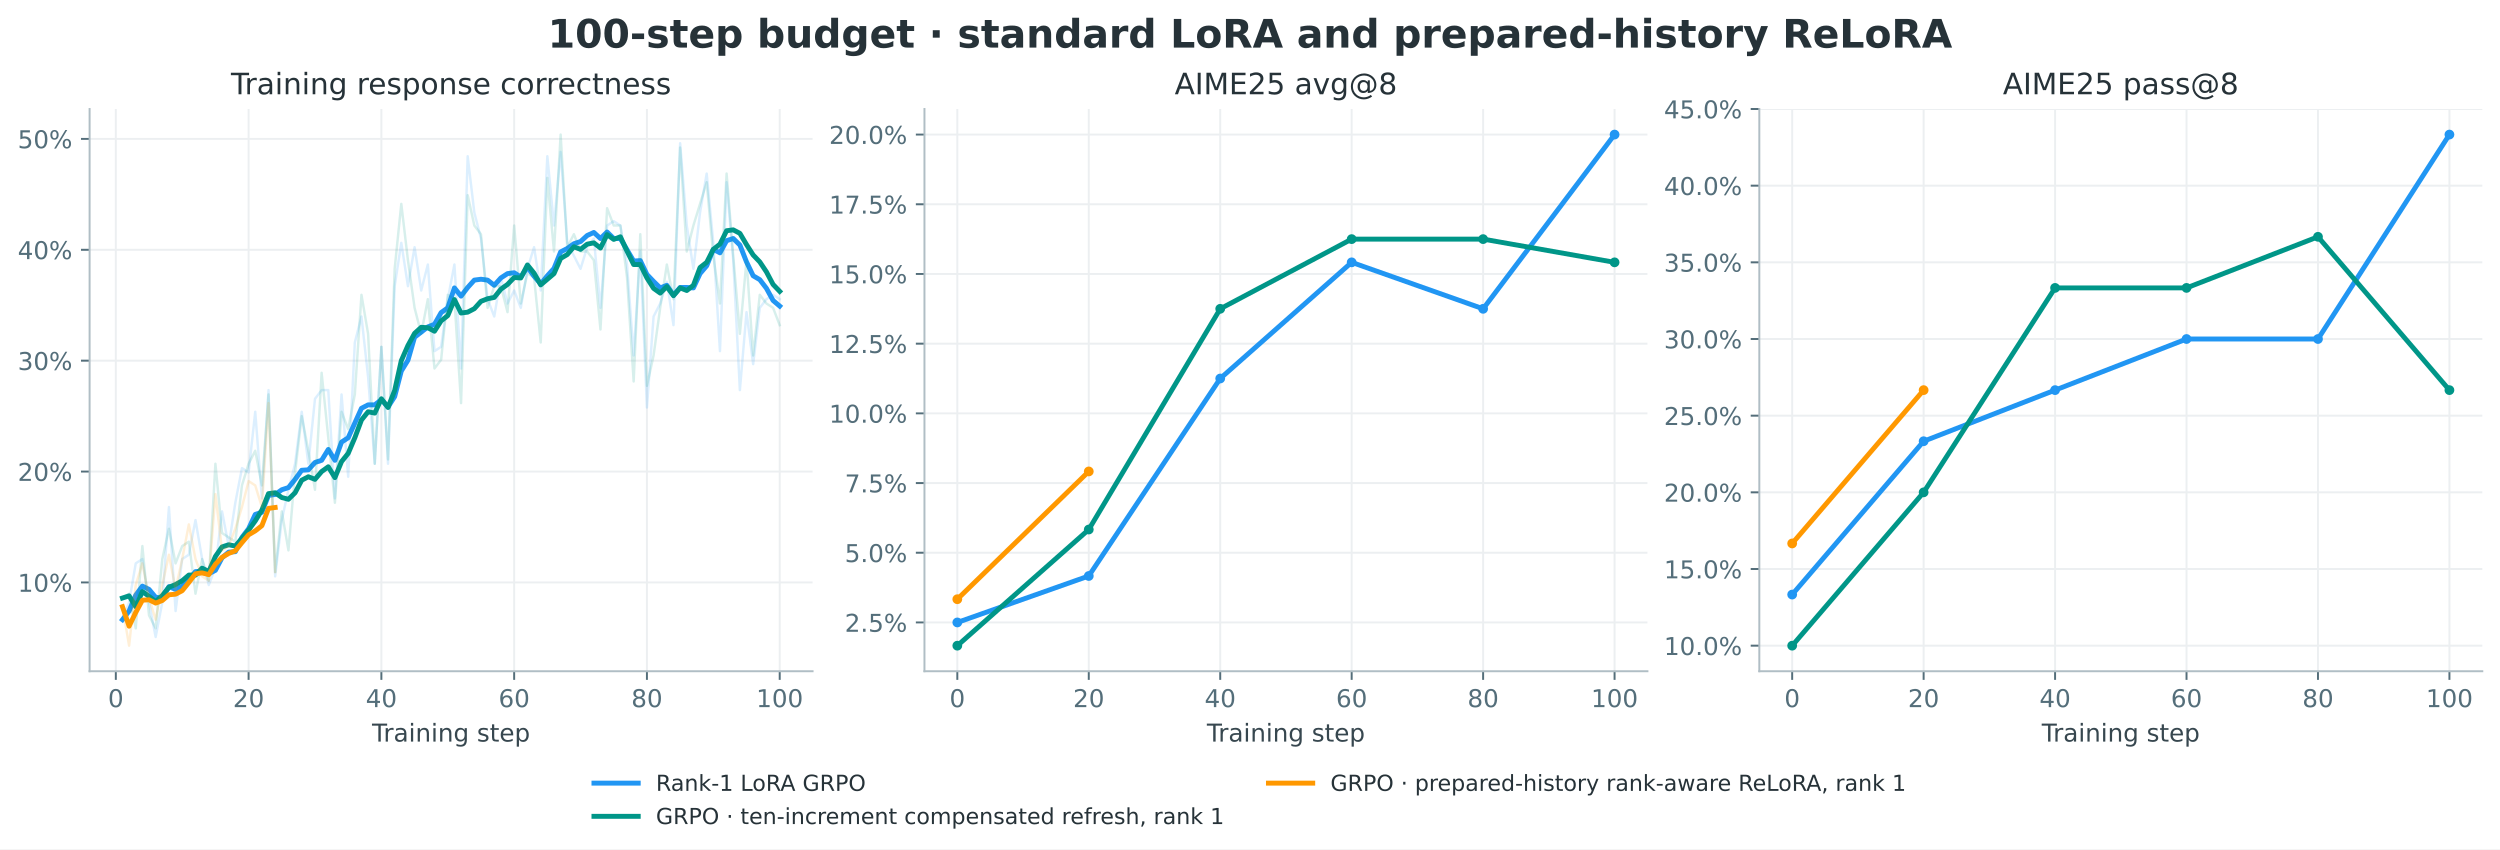
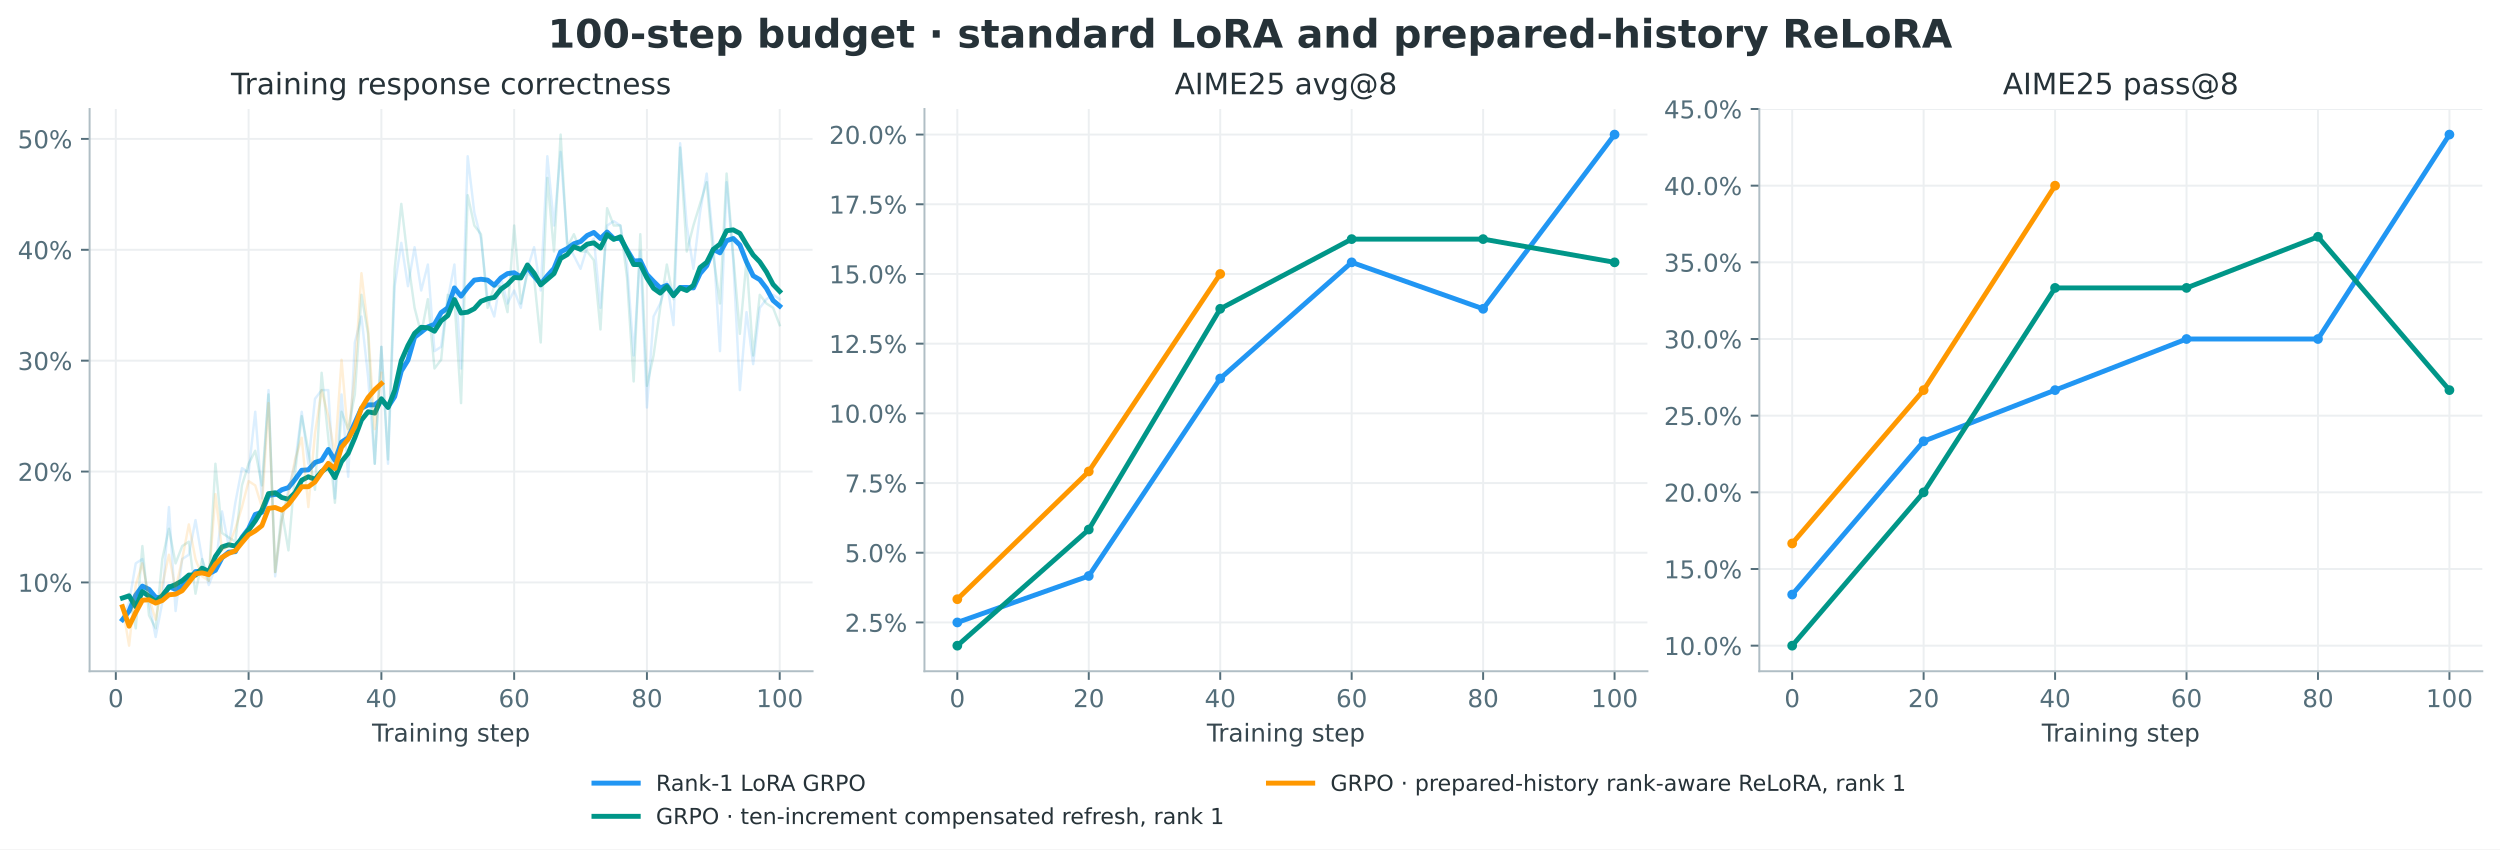
<svg xmlns="http://www.w3.org/2000/svg" xmlns:xlink="http://www.w3.org/1999/xlink" width="1016.4pt" height="345.3pt" viewBox="0 0 1016.4 345.3" version="1.1">
  <defs>
    <style type="text/css">*{stroke-linejoin: round; stroke-linecap: butt}</style>
  </defs>
  <g id="figure_1">
    <g id="patch_1">
      <path d="M 0 345.3 L 1016.4 345.3 L 1016.4 0 L 0 0 z " style="fill: #ffffff" />
    </g>
    <g id="axes_1">
      <g id="patch_2">
        <path d="M 36.427 272.897 L 330.359 272.897 L 330.359 44.32 L 36.427 44.32 z " style="fill: #ffffff" />
      </g>
      <g id="matplotlib.axis_1">
        <g id="xtick_1">
          <g id="line2d_1">
            <path d="M 47.088 272.897 L 47.088 44.32 " clip-path="url(#pa4f2436ff5)" style="fill: none; stroke: #eceff1; stroke-width: 0.8; stroke-linecap: square" />
          </g>
          <g id="line2d_2">
            <defs>
              <path id="m4312fbdb51" d="M 0 0 L 0 3.5 " style="stroke: #546e7a; stroke-width: 0.8" />
            </defs>
            <g>
              <use xlink:href="#m4312fbdb51" x="47.088" y="272.897" style="fill: #546e7a; stroke: #546e7a; stroke-width: 0.8" />
            </g>
          </g>
          <g id="text_1">
            <text style="font-size: 10px; font-family: 'DejaVu Sans'; text-anchor: middle; fill: #546e7a" x="47.088" y="287.495" transform="rotate(-0 47.08804 287.4945)">0</text>
          </g>
        </g>
        <g id="xtick_2">
          <g id="line2d_3">
            <path d="M 101.07 272.897 L 101.07 44.32 " clip-path="url(#pa4f2436ff5)" style="fill: none; stroke: #eceff1; stroke-width: 0.8; stroke-linecap: square" />
          </g>
          <g id="line2d_4">
            <g>
              <use xlink:href="#m4312fbdb51" x="101.07" y="272.897" style="fill: #546e7a; stroke: #546e7a; stroke-width: 0.8" />
            </g>
          </g>
          <g id="text_2">
            <text style="font-size: 10px; font-family: 'DejaVu Sans'; text-anchor: middle; fill: #546e7a" x="101.07" y="287.495" transform="rotate(-0 101.0702 287.4945)">20</text>
          </g>
        </g>
        <g id="xtick_3">
          <g id="line2d_5">
            <path d="M 155.052 272.897 L 155.052 44.32 " clip-path="url(#pa4f2436ff5)" style="fill: none; stroke: #eceff1; stroke-width: 0.8; stroke-linecap: square" />
          </g>
          <g id="line2d_6">
            <g>
              <use xlink:href="#m4312fbdb51" x="155.052" y="272.897" style="fill: #546e7a; stroke: #546e7a; stroke-width: 0.8" />
            </g>
          </g>
          <g id="text_3">
            <text style="font-size: 10px; font-family: 'DejaVu Sans'; text-anchor: middle; fill: #546e7a" x="155.052" y="287.495" transform="rotate(-0 155.0524 287.4945)">40</text>
          </g>
        </g>
        <g id="xtick_4">
          <g id="line2d_7">
            <path d="M 209.035 272.897 L 209.035 44.32 " clip-path="url(#pa4f2436ff5)" style="fill: none; stroke: #eceff1; stroke-width: 0.8; stroke-linecap: square" />
          </g>
          <g id="line2d_8">
            <g>
              <use xlink:href="#m4312fbdb51" x="209.035" y="272.897" style="fill: #546e7a; stroke: #546e7a; stroke-width: 0.8" />
            </g>
          </g>
          <g id="text_4">
            <text style="font-size: 10px; font-family: 'DejaVu Sans'; text-anchor: middle; fill: #546e7a" x="209.035" y="287.495" transform="rotate(-0 209.0345 287.4945)">60</text>
          </g>
        </g>
        <g id="xtick_5">
          <g id="line2d_9">
            <path d="M 263.017 272.897 L 263.017 44.32 " clip-path="url(#pa4f2436ff5)" style="fill: none; stroke: #eceff1; stroke-width: 0.8; stroke-linecap: square" />
          </g>
          <g id="line2d_10">
            <g>
              <use xlink:href="#m4312fbdb51" x="263.017" y="272.897" style="fill: #546e7a; stroke: #546e7a; stroke-width: 0.8" />
            </g>
          </g>
          <g id="text_5">
            <text style="font-size: 10px; font-family: 'DejaVu Sans'; text-anchor: middle; fill: #546e7a" x="263.017" y="287.495" transform="rotate(-0 263.0167 287.4945)">80</text>
          </g>
        </g>
        <g id="xtick_6">
          <g id="line2d_11">
            <path d="M 316.999 272.897 L 316.999 44.32 " clip-path="url(#pa4f2436ff5)" style="fill: none; stroke: #eceff1; stroke-width: 0.8; stroke-linecap: square" />
          </g>
          <g id="line2d_12">
            <g>
              <use xlink:href="#m4312fbdb51" x="316.999" y="272.897" style="fill: #546e7a; stroke: #546e7a; stroke-width: 0.8" />
            </g>
          </g>
          <g id="text_6">
            <text style="font-size: 10px; font-family: 'DejaVu Sans'; text-anchor: middle; fill: #546e7a" x="316.999" y="287.495" transform="rotate(-0 316.9988 287.4945)">100</text>
          </g>
        </g>
        <g id="text_7">
          <text style="font-size: 10px; font-family: 'DejaVu Sans'; text-anchor: middle; fill: #37474f" x="183.393" y="301.495" transform="rotate(-0 183.393 301.4953)">Training step</text>
        </g>
      </g>
      <g id="matplotlib.axis_2">
        <g id="ytick_1">
          <g id="line2d_13">
            <path d="M 36.427 236.796 L 330.359 236.796 " clip-path="url(#pa4f2436ff5)" style="fill: none; stroke: #eceff1; stroke-width: 0.8; stroke-linecap: square" />
          </g>
          <g id="line2d_14">
            <defs>
              <path id="m54cceb25df" d="M 0 0 L -3.5 0 " style="stroke: #546e7a; stroke-width: 0.8" />
            </defs>
            <g>
              <use xlink:href="#m54cceb25df" x="36.427" y="236.796" style="fill: #546e7a; stroke: #546e7a; stroke-width: 0.8" />
            </g>
          </g>
          <g id="text_8">
            <text style="font-size: 10px; font-family: 'DejaVu Sans'; text-anchor: end; fill: #546e7a" x="29.427" y="240.595" transform="rotate(-0 29.42656 240.5953)">10%</text>
          </g>
        </g>
        <g id="ytick_2">
          <g id="line2d_15">
            <path d="M 36.427 191.715 L 330.359 191.715 " clip-path="url(#pa4f2436ff5)" style="fill: none; stroke: #eceff1; stroke-width: 0.8; stroke-linecap: square" />
          </g>
          <g id="line2d_16">
            <g>
              <use xlink:href="#m54cceb25df" x="36.427" y="191.715" style="fill: #546e7a; stroke: #546e7a; stroke-width: 0.8" />
            </g>
          </g>
          <g id="text_9">
            <text style="font-size: 10px; font-family: 'DejaVu Sans'; text-anchor: end; fill: #546e7a" x="29.427" y="195.514" transform="rotate(-0 29.42656 195.5139)">20%</text>
          </g>
        </g>
        <g id="ytick_3">
          <g id="line2d_17">
            <path d="M 36.427 146.634 L 330.359 146.634 " clip-path="url(#pa4f2436ff5)" style="fill: none; stroke: #eceff1; stroke-width: 0.8; stroke-linecap: square" />
          </g>
          <g id="line2d_18">
            <g>
              <use xlink:href="#m54cceb25df" x="36.427" y="146.634" style="fill: #546e7a; stroke: #546e7a; stroke-width: 0.8" />
            </g>
          </g>
          <g id="text_10">
            <text style="font-size: 10px; font-family: 'DejaVu Sans'; text-anchor: end; fill: #546e7a" x="29.427" y="150.432" transform="rotate(-0 29.42656 150.4324)">30%</text>
          </g>
        </g>
        <g id="ytick_4">
          <g id="line2d_19">
            <path d="M 36.427 101.552 L 330.359 101.552 " clip-path="url(#pa4f2436ff5)" style="fill: none; stroke: #eceff1; stroke-width: 0.8; stroke-linecap: square" />
          </g>
          <g id="line2d_20">
            <g>
              <use xlink:href="#m54cceb25df" x="36.427" y="101.552" style="fill: #546e7a; stroke: #546e7a; stroke-width: 0.8" />
            </g>
          </g>
          <g id="text_11">
            <text style="font-size: 10px; font-family: 'DejaVu Sans'; text-anchor: end; fill: #546e7a" x="29.427" y="105.351" transform="rotate(-0 29.42656 105.351)">40%</text>
          </g>
        </g>
        <g id="ytick_5">
          <g id="line2d_21">
            <path d="M 36.427 56.471 L 330.359 56.471 " clip-path="url(#pa4f2436ff5)" style="fill: none; stroke: #eceff1; stroke-width: 0.8; stroke-linecap: square" />
          </g>
          <g id="line2d_22">
            <g>
              <use xlink:href="#m54cceb25df" x="36.427" y="56.471" style="fill: #546e7a; stroke: #546e7a; stroke-width: 0.8" />
            </g>
          </g>
          <g id="text_12">
            <text style="font-size: 10px; font-family: 'DejaVu Sans'; text-anchor: end; fill: #546e7a" x="29.427" y="60.27" transform="rotate(-0 29.42656 60.26954)">50%</text>
          </g>
        </g>
      </g>
      <g id="line2d_23">
        <path d="M 49.787 251.941 L 52.486 244.897 L 55.185 229.048 L 57.884 227.287 L 60.584 244.897 L 63.283 258.985 L 65.982 244.897 L 68.681 206.155 L 71.38 248.419 L 74.079 227.287 L 76.778 225.526 L 79.477 211.438 L 82.176 227.287 L 84.876 237.853 L 87.575 230.809 L 90.274 207.916 L 92.973 222.004 L 95.672 204.394 L 98.371 190.306 L 101.07 192.067 L 103.769 167.413 L 106.468 202.633 L 109.168 158.608 L 111.867 234.331 L 114.566 211.438 L 117.265 199.111 L 119.964 188.545 L 122.663 167.413 L 125.362 188.545 L 128.061 162.13 L 130.76 158.608 L 133.459 158.608 L 136.159 202.633 L 138.858 160.369 L 141.557 193.828 L 144.256 139.237 L 146.955 128.671 L 149.654 153.325 L 152.353 188.545 L 155.052 140.998 L 157.751 188.545 L 160.451 116.345 L 163.15 98.735 L 165.849 116.345 L 168.548 100.496 L 171.247 118.105 L 173.946 107.54 L 176.645 142.759 L 179.344 140.998 L 182.043 121.627 L 184.743 107.54 L 187.442 149.803 L 190.141 63.515 L 192.84 86.408 L 195.539 96.974 L 198.238 121.627 L 200.937 128.671 L 203.636 112.823 L 206.335 123.388 L 209.035 118.105 L 211.734 125.149 L 214.433 109.301 L 217.132 100.496 L 219.831 118.105 L 222.53 63.515 L 225.229 91.691 L 227.928 61.754 L 230.627 98.735 L 233.326 104.018 L 236.026 109.301 L 238.725 100.496 L 241.424 96.974 L 244.123 125.149 L 246.822 91.691 L 249.521 89.93 L 252.22 91.691 L 254.919 107.54 L 257.618 144.52 L 260.318 102.257 L 263.017 165.652 L 265.716 128.671 L 268.415 123.388 L 271.114 114.584 L 273.813 132.193 L 276.512 58.232 L 279.211 91.691 L 281.91 109.301 L 284.61 86.408 L 287.309 70.559 L 290.008 98.735 L 292.707 142.759 L 295.406 74.081 L 298.105 105.779 L 300.804 158.608 L 303.503 126.91 L 306.202 148.042 L 308.902 125.149 L 311.601 121.627 L 314.3 119.866 L 316.999 121.627 " clip-path="url(#pa4f2436ff5)" style="fill: none; stroke: #2196f3; stroke-opacity: 0.16; stroke-linecap: square" />
      </g>
      <g id="line2d_24">
        <path d="M 49.787 251.941 L 52.486 248.419 L 55.185 241.962 L 57.884 238.293 L 60.584 239.614 L 63.283 242.843 L 65.982 243.136 L 68.681 238.513 L 71.38 239.614 L 74.079 238.381 L 76.778 235.74 L 79.477 232.394 L 82.176 232.218 L 84.876 233.274 L 87.575 231.866 L 90.274 226.759 L 92.973 224.47 L 95.672 224.293 L 98.371 218.482 L 101.07 214.96 L 103.769 209.149 L 106.468 208.268 L 109.168 201.401 L 111.867 201.048 L 114.566 199.111 L 117.265 198.231 L 119.964 194.885 L 122.663 191.187 L 125.362 191.011 L 128.061 188.017 L 130.76 187.136 L 133.459 182.734 L 136.159 187.136 L 138.858 179.74 L 141.557 177.979 L 144.256 171.992 L 146.955 166.005 L 149.654 164.596 L 152.353 164.596 L 155.052 162.483 L 157.751 165.476 L 160.451 161.25 L 163.15 150.86 L 165.849 146.457 L 168.548 137.124 L 171.247 135.011 L 173.946 132.898 L 176.645 131.841 L 179.344 127.087 L 182.043 125.149 L 184.743 117.049 L 187.442 120.395 L 190.141 116.873 L 192.84 113.879 L 195.539 113.527 L 198.238 113.879 L 200.937 115.992 L 203.636 112.999 L 206.335 111.238 L 209.035 110.885 L 211.734 112.646 L 214.433 108.596 L 217.132 112.294 L 219.831 115.464 L 222.53 112.118 L 225.229 109.124 L 227.928 102.433 L 230.627 101.024 L 233.326 99.087 L 236.026 98.206 L 238.725 95.741 L 241.424 94.508 L 244.123 96.974 L 246.822 94.332 L 249.521 96.974 L 252.22 96.974 L 254.919 101.552 L 257.618 106.131 L 260.318 105.955 L 263.017 111.59 L 265.716 114.407 L 268.415 117.049 L 271.114 115.992 L 273.813 120.043 L 276.512 116.873 L 279.211 116.873 L 281.91 117.049 L 284.61 111.238 L 287.309 108.068 L 290.008 101.376 L 292.707 102.785 L 295.406 97.854 L 298.105 96.974 L 300.804 99.615 L 303.503 106.483 L 306.202 112.118 L 308.902 113.703 L 311.601 117.225 L 314.3 122.156 L 316.999 124.445 " clip-path="url(#pa4f2436ff5)" style="fill: none; stroke: #2196f3; stroke-width: 2; stroke-linecap: square" />
      </g>
      <g id="line2d_25">
        <path d="M 49.787 243.136 L 52.486 241.375 L 55.185 255.463 L 57.884 222.004 L 60.584 250.18 L 63.283 255.463 L 65.982 227.287 L 68.681 214.96 L 71.38 229.048 L 74.079 222.004 L 76.778 220.243 L 79.477 241.375 L 82.176 227.287 L 84.876 236.092 L 87.575 188.545 L 90.274 216.721 L 92.973 218.482 L 95.672 220.243 L 98.371 197.35 L 101.07 188.545 L 103.769 183.262 L 106.468 197.35 L 109.168 160.369 L 111.867 232.57 L 114.566 207.916 L 117.265 223.765 L 119.964 192.067 L 122.663 169.174 L 125.362 183.262 L 128.061 199.111 L 130.76 151.564 L 133.459 177.979 L 136.159 204.394 L 138.858 167.413 L 141.557 174.457 L 144.256 160.369 L 146.955 119.866 L 149.654 135.715 L 152.353 188.545 L 155.052 140.998 L 157.751 186.784 L 160.451 109.301 L 163.15 82.886 L 165.849 105.779 L 168.548 125.149 L 171.247 135.715 L 173.946 121.627 L 176.645 149.803 L 179.344 146.281 L 182.043 119.866 L 184.743 121.627 L 187.442 163.891 L 190.141 79.364 L 192.84 91.691 L 195.539 95.213 L 198.238 125.149 L 200.937 116.345 L 203.636 116.345 L 206.335 126.91 L 209.035 91.691 L 211.734 123.388 L 214.433 111.062 L 217.132 112.823 L 219.831 139.237 L 222.53 72.32 L 225.229 102.257 L 227.928 54.71 L 230.627 100.496 L 233.326 95.213 L 236.026 102.257 L 238.725 102.257 L 241.424 105.779 L 244.123 133.954 L 246.822 84.647 L 249.521 91.691 L 252.22 91.691 L 254.919 112.823 L 257.618 155.086 L 260.318 95.213 L 263.017 156.847 L 265.716 144.52 L 268.415 125.149 L 271.114 107.54 L 273.813 121.627 L 276.512 59.993 L 279.211 102.257 L 281.91 91.691 L 284.61 82.886 L 287.309 74.081 L 290.008 104.018 L 292.707 123.388 L 295.406 70.559 L 298.105 104.018 L 300.804 135.715 L 303.503 105.779 L 306.202 144.52 L 308.902 119.866 L 311.601 123.388 L 314.3 125.149 L 316.999 132.193 " clip-path="url(#pa4f2436ff5)" style="fill: none; stroke: #009688; stroke-opacity: 0.16; stroke-linecap: square" />
      </g>
      <g id="line2d_26">
        <path d="M 49.787 243.136 L 52.486 242.256 L 55.185 246.658 L 57.884 240.495 L 60.584 242.432 L 63.283 244.604 L 65.982 242.13 L 68.681 238.734 L 71.38 237.657 L 74.079 236.092 L 76.778 233.803 L 79.477 233.803 L 82.176 230.985 L 84.876 232.394 L 87.575 226.231 L 90.274 222.356 L 92.973 221.476 L 95.672 222.004 L 98.371 218.834 L 101.07 215.488 L 103.769 211.79 L 106.468 207.388 L 109.168 200.696 L 111.867 200.344 L 114.566 202.281 L 117.265 202.985 L 119.964 200.344 L 122.663 195.237 L 125.362 193.828 L 128.061 194.885 L 130.76 191.715 L 133.459 189.778 L 136.159 194.18 L 138.858 187.665 L 141.557 184.319 L 144.256 177.979 L 146.955 170.759 L 149.654 167.413 L 152.353 167.942 L 155.052 162.13 L 157.751 165.652 L 160.451 158.784 L 163.15 146.634 L 165.849 140.47 L 168.548 135.539 L 171.247 133.074 L 173.946 133.25 L 176.645 134.659 L 179.344 130.432 L 182.043 128.319 L 184.743 121.804 L 187.442 127.263 L 190.141 126.91 L 192.84 125.502 L 195.539 122.508 L 198.238 121.451 L 200.937 120.923 L 203.636 117.577 L 206.335 115.64 L 209.035 112.823 L 211.734 112.999 L 214.433 107.716 L 217.132 111.062 L 219.831 115.816 L 222.53 113.527 L 225.229 111.238 L 227.928 105.074 L 230.627 103.489 L 233.326 100.319 L 236.026 101.376 L 238.725 99.263 L 241.424 98.735 L 244.123 100.848 L 246.822 95.389 L 249.521 97.326 L 252.22 96.269 L 254.919 102.08 L 257.618 107.54 L 260.318 107.54 L 263.017 112.999 L 265.716 117.225 L 268.415 119.162 L 271.114 116.521 L 273.813 120.219 L 276.512 117.049 L 279.211 118.105 L 281.91 115.992 L 284.61 108.772 L 287.309 106.659 L 290.008 101.376 L 292.707 99.263 L 295.406 93.804 L 298.105 93.452 L 300.804 94.86 L 303.503 99.439 L 306.202 103.665 L 308.902 106.483 L 311.601 110.533 L 314.3 115.64 L 316.999 118.458 " clip-path="url(#pa4f2436ff5)" style="fill: none; stroke: #009688; stroke-width: 2; stroke-linecap: square" />
      </g>
      <g id="line2d_27">
-         <path d="M 49.787 246.658 L 52.486 262.507 L 55.185 237.853 L 57.884 229.048 L 60.584 243.136 L 63.283 251.941 L 65.982 237.853 L 68.681 225.526 L 71.38 239.614 L 74.079 227.287 L 76.778 213.199 L 79.477 227.287 L 82.176 234.331 L 84.876 236.092 L 87.575 200.872 L 90.274 223.765 L 92.973 222.004 L 95.672 214.96 L 98.371 206.155 L 101.07 195.589 L 103.769 197.35 L 106.468 206.155 L 109.168 163.891 L 111.867 232.57 " clip-path="url(#pa4f2436ff5)" style="fill: none; stroke: #ff9800; stroke-opacity: 0.16; stroke-linecap: square" />
+         <path d="M 49.787 246.658 L 52.486 262.507 L 55.185 237.853 L 57.884 229.048 L 60.584 243.136 L 63.283 251.941 L 65.982 237.853 L 68.681 225.526 L 71.38 239.614 L 74.079 227.287 L 76.778 213.199 L 79.477 227.287 L 82.176 234.331 L 84.876 236.092 L 87.575 200.872 L 90.274 223.765 L 92.973 222.004 L 95.672 214.96 L 98.371 206.155 L 101.07 195.589 L 103.769 197.35 L 106.468 206.155 L 109.168 163.891 L 111.867 232.57 L 114.566 211.438 L 117.265 200.872 L 119.964 186.784 L 122.663 177.979 L 125.362 206.155 L 128.061 176.218 L 130.76 158.608 L 133.459 169.174 L 136.159 185.023 L 138.858 146.281 L 141.557 177.979 L 144.256 151.564 L 146.955 111.062 L 149.654 133.954 L 152.353 174.457 L 155.052 151.564 " clip-path="url(#pa4f2436ff5)" style="fill: none; stroke: #ff9800; stroke-opacity: 0.16; stroke-linecap: square" />
      </g>
      <g id="line2d_28">
-         <path d="M 49.787 246.658 L 52.486 254.583 L 55.185 249.006 L 57.884 244.017 L 60.584 243.84 L 63.283 245.191 L 65.982 244.142 L 68.681 241.815 L 71.38 241.571 L 74.079 240.142 L 76.778 236.796 L 79.477 233.274 L 82.176 232.922 L 84.876 233.627 L 87.575 229.4 L 90.274 226.583 L 92.973 224.998 L 95.672 223.941 L 98.371 220.595 L 101.07 217.426 L 103.769 215.841 L 106.468 213.727 L 109.168 206.683 L 111.867 206.331 " clip-path="url(#pa4f2436ff5)" style="fill: none; stroke: #ff9800; stroke-width: 2; stroke-linecap: square" />
+         <path d="M 49.787 246.658 L 52.486 254.583 L 55.185 249.006 L 57.884 244.017 L 60.584 243.84 L 63.283 245.191 L 65.982 244.142 L 68.681 241.815 L 71.38 241.571 L 74.079 240.142 L 76.778 236.796 L 79.477 233.274 L 82.176 232.922 L 84.876 233.627 L 87.575 229.4 L 90.274 226.583 L 92.973 224.998 L 95.672 223.941 L 98.371 220.595 L 101.07 217.426 L 103.769 215.841 L 106.468 213.727 L 109.168 206.683 L 111.867 206.331 L 114.566 207.388 L 117.265 205.099 L 119.964 201.577 L 122.663 197.879 L 125.362 197.879 L 128.061 195.941 L 130.76 192.067 L 133.459 188.369 L 136.159 190.482 L 138.858 181.853 L 141.557 178.508 L 144.256 173.577 L 146.955 166.005 L 149.654 161.602 L 152.353 158.432 L 155.052 155.967 " clip-path="url(#pa4f2436ff5)" style="fill: none; stroke: #ff9800; stroke-width: 2; stroke-linecap: square" />
      </g>
      <g id="patch_3">
        <path d="M 36.427 272.897 L 36.427 44.32 " style="fill: none; stroke: #b0bec5; stroke-width: 0.8; stroke-linejoin: miter; stroke-linecap: square" />
      </g>
      <g id="patch_4">
        <path d="M 36.427 272.897 L 330.359 272.897 " style="fill: none; stroke: #b0bec5; stroke-width: 0.8; stroke-linejoin: miter; stroke-linecap: square" />
      </g>
      <g id="text_13">
        <text style="font-size: 12px; font-family: 'DejaVu Sans'; text-anchor: middle; fill: #263238" x="183.393" y="38.32" transform="rotate(-0 183.393 38.31985)">Training response correctness</text>
      </g>
    </g>
    <g id="axes_2">
      <g id="patch_5">
        <path d="M 375.847 272.897 L 669.779 272.897 L 669.779 44.32 L 375.847 44.32 z " style="fill: #ffffff" />
      </g>
      <g id="matplotlib.axis_3">
        <g id="xtick_7">
          <g id="line2d_29">
            <path d="M 389.207 272.897 L 389.207 44.32 " clip-path="url(#pf61427cfee)" style="fill: none; stroke: #eceff1; stroke-width: 0.8; stroke-linecap: square" />
          </g>
          <g id="line2d_30">
            <g>
              <use xlink:href="#m4312fbdb51" x="389.207" y="272.897" style="fill: #546e7a; stroke: #546e7a; stroke-width: 0.8" />
            </g>
          </g>
          <g id="text_14">
            <text style="font-size: 10px; font-family: 'DejaVu Sans'; text-anchor: middle; fill: #546e7a" x="389.207" y="287.495" transform="rotate(-0 389.2072 287.4945)">0</text>
          </g>
        </g>
        <g id="xtick_8">
          <g id="line2d_31">
            <path d="M 442.65 272.897 L 442.65 44.32 " clip-path="url(#pf61427cfee)" style="fill: none; stroke: #eceff1; stroke-width: 0.8; stroke-linecap: square" />
          </g>
          <g id="line2d_32">
            <g>
              <use xlink:href="#m4312fbdb51" x="442.65" y="272.897" style="fill: #546e7a; stroke: #546e7a; stroke-width: 0.8" />
            </g>
          </g>
          <g id="text_15">
            <text style="font-size: 10px; font-family: 'DejaVu Sans'; text-anchor: middle; fill: #546e7a" x="442.65" y="287.495" transform="rotate(-0 442.6495 287.4945)">20</text>
          </g>
        </g>
        <g id="xtick_9">
          <g id="line2d_33">
            <path d="M 496.092 272.897 L 496.092 44.32 " clip-path="url(#pf61427cfee)" style="fill: none; stroke: #eceff1; stroke-width: 0.8; stroke-linecap: square" />
          </g>
          <g id="line2d_34">
            <g>
              <use xlink:href="#m4312fbdb51" x="496.092" y="272.897" style="fill: #546e7a; stroke: #546e7a; stroke-width: 0.8" />
            </g>
          </g>
          <g id="text_16">
            <text style="font-size: 10px; font-family: 'DejaVu Sans'; text-anchor: middle; fill: #546e7a" x="496.092" y="287.495" transform="rotate(-0 496.0919 287.4945)">40</text>
          </g>
        </g>
        <g id="xtick_10">
          <g id="line2d_35">
            <path d="M 549.534 272.897 L 549.534 44.32 " clip-path="url(#pf61427cfee)" style="fill: none; stroke: #eceff1; stroke-width: 0.8; stroke-linecap: square" />
          </g>
          <g id="line2d_36">
            <g>
              <use xlink:href="#m4312fbdb51" x="549.534" y="272.897" style="fill: #546e7a; stroke: #546e7a; stroke-width: 0.8" />
            </g>
          </g>
          <g id="text_17">
            <text style="font-size: 10px; font-family: 'DejaVu Sans'; text-anchor: middle; fill: #546e7a" x="549.534" y="287.495" transform="rotate(-0 549.5342 287.4945)">60</text>
          </g>
        </g>
        <g id="xtick_11">
          <g id="line2d_37">
            <path d="M 602.977 272.897 L 602.977 44.32 " clip-path="url(#pf61427cfee)" style="fill: none; stroke: #eceff1; stroke-width: 0.8; stroke-linecap: square" />
          </g>
          <g id="line2d_38">
            <g>
              <use xlink:href="#m4312fbdb51" x="602.977" y="272.897" style="fill: #546e7a; stroke: #546e7a; stroke-width: 0.8" />
            </g>
          </g>
          <g id="text_18">
            <text style="font-size: 10px; font-family: 'DejaVu Sans'; text-anchor: middle; fill: #546e7a" x="602.977" y="287.495" transform="rotate(-0 602.9765 287.4945)">80</text>
          </g>
        </g>
        <g id="xtick_12">
          <g id="line2d_39">
            <path d="M 656.419 272.897 L 656.419 44.32 " clip-path="url(#pf61427cfee)" style="fill: none; stroke: #eceff1; stroke-width: 0.8; stroke-linecap: square" />
          </g>
          <g id="line2d_40">
            <g>
              <use xlink:href="#m4312fbdb51" x="656.419" y="272.897" style="fill: #546e7a; stroke: #546e7a; stroke-width: 0.8" />
            </g>
          </g>
          <g id="text_19">
            <text style="font-size: 10px; font-family: 'DejaVu Sans'; text-anchor: middle; fill: #546e7a" x="656.419" y="287.495" transform="rotate(-0 656.4189 287.4945)">100</text>
          </g>
        </g>
        <g id="text_20">
          <text style="font-size: 10px; font-family: 'DejaVu Sans'; text-anchor: middle; fill: #37474f" x="522.813" y="301.495" transform="rotate(-0 522.813 301.4953)">Training step</text>
        </g>
      </g>
      <g id="matplotlib.axis_4">
        <g id="ytick_6">
          <g id="line2d_41">
            <path d="M 375.847 253.062 L 669.779 253.062 " clip-path="url(#pf61427cfee)" style="fill: none; stroke: #eceff1; stroke-width: 0.8; stroke-linecap: square" />
          </g>
          <g id="line2d_42">
            <g>
              <use xlink:href="#m54cceb25df" x="375.847" y="253.062" style="fill: #546e7a; stroke: #546e7a; stroke-width: 0.8" />
            </g>
          </g>
          <g id="text_21">
            <text style="font-size: 10px; font-family: 'DejaVu Sans'; text-anchor: end; fill: #546e7a" x="368.847" y="256.86" transform="rotate(-0 368.8466 256.8605)">2.5%</text>
          </g>
        </g>
        <g id="ytick_7">
          <g id="line2d_43">
            <path d="M 375.847 224.726 L 669.779 224.726 " clip-path="url(#pf61427cfee)" style="fill: none; stroke: #eceff1; stroke-width: 0.8; stroke-linecap: square" />
          </g>
          <g id="line2d_44">
            <g>
              <use xlink:href="#m54cceb25df" x="375.847" y="224.726" style="fill: #546e7a; stroke: #546e7a; stroke-width: 0.8" />
            </g>
          </g>
          <g id="text_22">
            <text style="font-size: 10px; font-family: 'DejaVu Sans'; text-anchor: end; fill: #546e7a" x="368.847" y="228.524" transform="rotate(-0 368.8466 228.5245)">5.0%</text>
          </g>
        </g>
        <g id="ytick_8">
          <g id="line2d_45">
            <path d="M 375.847 196.39 L 669.779 196.39 " clip-path="url(#pf61427cfee)" style="fill: none; stroke: #eceff1; stroke-width: 0.8; stroke-linecap: square" />
          </g>
          <g id="line2d_46">
            <g>
              <use xlink:href="#m54cceb25df" x="375.847" y="196.39" style="fill: #546e7a; stroke: #546e7a; stroke-width: 0.8" />
            </g>
          </g>
          <g id="text_23">
            <text style="font-size: 10px; font-family: 'DejaVu Sans'; text-anchor: end; fill: #546e7a" x="368.847" y="200.189" transform="rotate(-0 368.8466 200.1885)">7.5%</text>
          </g>
        </g>
        <g id="ytick_9">
          <g id="line2d_47">
            <path d="M 375.847 168.054 L 669.779 168.054 " clip-path="url(#pf61427cfee)" style="fill: none; stroke: #eceff1; stroke-width: 0.8; stroke-linecap: square" />
          </g>
          <g id="line2d_48">
            <g>
              <use xlink:href="#m54cceb25df" x="375.847" y="168.054" style="fill: #546e7a; stroke: #546e7a; stroke-width: 0.8" />
            </g>
          </g>
          <g id="text_24">
            <text style="font-size: 10px; font-family: 'DejaVu Sans'; text-anchor: end; fill: #546e7a" x="368.847" y="171.853" transform="rotate(-0 368.8466 171.8525)">10.0%</text>
          </g>
        </g>
        <g id="ytick_10">
          <g id="line2d_49">
            <path d="M 375.847 139.718 L 669.779 139.718 " clip-path="url(#pf61427cfee)" style="fill: none; stroke: #eceff1; stroke-width: 0.8; stroke-linecap: square" />
          </g>
          <g id="line2d_50">
            <g>
              <use xlink:href="#m54cceb25df" x="375.847" y="139.718" style="fill: #546e7a; stroke: #546e7a; stroke-width: 0.8" />
            </g>
          </g>
          <g id="text_25">
            <text style="font-size: 10px; font-family: 'DejaVu Sans'; text-anchor: end; fill: #546e7a" x="368.847" y="143.517" transform="rotate(-0 368.8466 143.5165)">12.5%</text>
          </g>
        </g>
        <g id="ytick_11">
          <g id="line2d_51">
            <path d="M 375.847 111.382 L 669.779 111.382 " clip-path="url(#pf61427cfee)" style="fill: none; stroke: #eceff1; stroke-width: 0.8; stroke-linecap: square" />
          </g>
          <g id="line2d_52">
            <g>
              <use xlink:href="#m54cceb25df" x="375.847" y="111.382" style="fill: #546e7a; stroke: #546e7a; stroke-width: 0.8" />
            </g>
          </g>
          <g id="text_26">
            <text style="font-size: 10px; font-family: 'DejaVu Sans'; text-anchor: end; fill: #546e7a" x="368.847" y="115.181" transform="rotate(-0 368.8466 115.1805)">15.0%</text>
          </g>
        </g>
        <g id="ytick_12">
          <g id="line2d_53">
            <path d="M 375.847 83.046 L 669.779 83.046 " clip-path="url(#pf61427cfee)" style="fill: none; stroke: #eceff1; stroke-width: 0.8; stroke-linecap: square" />
          </g>
          <g id="line2d_54">
            <g>
              <use xlink:href="#m54cceb25df" x="375.847" y="83.046" style="fill: #546e7a; stroke: #546e7a; stroke-width: 0.8" />
            </g>
          </g>
          <g id="text_27">
            <text style="font-size: 10px; font-family: 'DejaVu Sans'; text-anchor: end; fill: #546e7a" x="368.847" y="86.845" transform="rotate(-0 368.8466 86.84454)">17.5%</text>
          </g>
        </g>
        <g id="ytick_13">
          <g id="line2d_55">
            <path d="M 375.847 54.71 L 669.779 54.71 " clip-path="url(#pf61427cfee)" style="fill: none; stroke: #eceff1; stroke-width: 0.8; stroke-linecap: square" />
          </g>
          <g id="line2d_56">
            <g>
              <use xlink:href="#m54cceb25df" x="375.847" y="54.71" style="fill: #546e7a; stroke: #546e7a; stroke-width: 0.8" />
            </g>
          </g>
          <g id="text_28">
            <text style="font-size: 10px; font-family: 'DejaVu Sans'; text-anchor: end; fill: #546e7a" x="368.847" y="58.509" transform="rotate(-0 368.8466 58.50855)">20.0%</text>
          </g>
        </g>
      </g>
      <g id="line2d_57">
        <path d="M 389.207 253.062 L 442.65 234.171 L 496.092 153.886 L 549.534 106.659 L 602.977 125.55 L 656.419 54.71 " clip-path="url(#pf61427cfee)" style="fill: none; stroke: #2196f3; stroke-width: 2; stroke-linecap: square" />
        <defs>
          <path id="mfb50a57097" d="M 0 1.5 C 0.398 1.5 0.779 1.342 1.061 1.061 C 1.342 0.779 1.5 0.398 1.5 0 C 1.5 -0.398 1.342 -0.779 1.061 -1.061 C 0.779 -1.342 0.398 -1.5 0 -1.5 C -0.398 -1.5 -0.779 -1.342 -1.061 -1.061 C -1.342 -0.779 -1.5 -0.398 -1.5 0 C -1.5 0.398 -1.342 0.779 -1.061 1.061 C -0.779 1.342 -0.398 1.5 0 1.5 z " style="stroke: #2196f3" />
        </defs>
        <g clip-path="url(#pf61427cfee)">
          <use xlink:href="#mfb50a57097" x="389.207" y="253.062" style="fill: #2196f3; stroke: #2196f3" />
          <use xlink:href="#mfb50a57097" x="442.65" y="234.171" style="fill: #2196f3; stroke: #2196f3" />
          <use xlink:href="#mfb50a57097" x="496.092" y="153.886" style="fill: #2196f3; stroke: #2196f3" />
          <use xlink:href="#mfb50a57097" x="549.534" y="106.659" style="fill: #2196f3; stroke: #2196f3" />
          <use xlink:href="#mfb50a57097" x="602.977" y="125.55" style="fill: #2196f3; stroke: #2196f3" />
          <use xlink:href="#mfb50a57097" x="656.419" y="54.71" style="fill: #2196f3; stroke: #2196f3" />
        </g>
      </g>
      <g id="line2d_58">
        <path d="M 389.207 262.507 L 442.65 215.28 L 496.092 125.55 L 549.534 97.214 L 602.977 97.214 L 656.419 106.659 " clip-path="url(#pf61427cfee)" style="fill: none; stroke: #009688; stroke-width: 2; stroke-linecap: square" />
        <defs>
          <path id="mc1244fae1a" d="M 0 1.5 C 0.398 1.5 0.779 1.342 1.061 1.061 C 1.342 0.779 1.5 0.398 1.5 0 C 1.5 -0.398 1.342 -0.779 1.061 -1.061 C 0.779 -1.342 0.398 -1.5 0 -1.5 C -0.398 -1.5 -0.779 -1.342 -1.061 -1.061 C -1.342 -0.779 -1.5 -0.398 -1.5 0 C -1.5 0.398 -1.342 0.779 -1.061 1.061 C -0.779 1.342 -0.398 1.5 0 1.5 z " style="stroke: #009688" />
        </defs>
        <g clip-path="url(#pf61427cfee)">
          <use xlink:href="#mc1244fae1a" x="389.207" y="262.507" style="fill: #009688; stroke: #009688" />
          <use xlink:href="#mc1244fae1a" x="442.65" y="215.28" style="fill: #009688; stroke: #009688" />
          <use xlink:href="#mc1244fae1a" x="496.092" y="125.55" style="fill: #009688; stroke: #009688" />
          <use xlink:href="#mc1244fae1a" x="549.534" y="97.214" style="fill: #009688; stroke: #009688" />
          <use xlink:href="#mc1244fae1a" x="602.977" y="97.214" style="fill: #009688; stroke: #009688" />
          <use xlink:href="#mc1244fae1a" x="656.419" y="106.659" style="fill: #009688; stroke: #009688" />
        </g>
      </g>
      <g id="line2d_59">
-         <path d="M 389.207 243.616 L 442.65 191.667 " clip-path="url(#pf61427cfee)" style="fill: none; stroke: #ff9800; stroke-width: 2; stroke-linecap: square" />
+         <path d="M 389.207 243.616 L 442.65 191.667 L 496.092 111.382 " clip-path="url(#pf61427cfee)" style="fill: none; stroke: #ff9800; stroke-width: 2; stroke-linecap: square" />
        <defs>
          <path id="m1ef76c4d97" d="M 0 1.5 C 0.398 1.5 0.779 1.342 1.061 1.061 C 1.342 0.779 1.5 0.398 1.5 0 C 1.5 -0.398 1.342 -0.779 1.061 -1.061 C 0.779 -1.342 0.398 -1.5 0 -1.5 C -0.398 -1.5 -0.779 -1.342 -1.061 -1.061 C -1.342 -0.779 -1.5 -0.398 -1.5 0 C -1.5 0.398 -1.342 0.779 -1.061 1.061 C -0.779 1.342 -0.398 1.5 0 1.5 z " style="stroke: #ff9800" />
        </defs>
        <g clip-path="url(#pf61427cfee)">
          <use xlink:href="#m1ef76c4d97" x="389.207" y="243.616" style="fill: #ff9800; stroke: #ff9800" />
          <use xlink:href="#m1ef76c4d97" x="442.65" y="191.667" style="fill: #ff9800; stroke: #ff9800" />
+           <use xlink:href="#m1ef76c4d97" x="496.092" y="111.382" style="fill: #ff9800; stroke: #ff9800" />
        </g>
      </g>
      <g id="patch_6">
        <path d="M 375.847 272.897 L 375.847 44.32 " style="fill: none; stroke: #b0bec5; stroke-width: 0.8; stroke-linejoin: miter; stroke-linecap: square" />
      </g>
      <g id="patch_7">
        <path d="M 375.847 272.897 L 669.779 272.897 " style="fill: none; stroke: #b0bec5; stroke-width: 0.8; stroke-linejoin: miter; stroke-linecap: square" />
      </g>
      <g id="text_29">
        <text style="font-size: 12px; font-family: 'DejaVu Sans'; text-anchor: middle; fill: #263238" x="522.813" y="38.32" transform="rotate(-0 522.813 38.31985)">AIME25 avg@8</text>
      </g>
    </g>
    <g id="axes_3">
      <g id="patch_8">
        <path d="M 715.267 272.897 L 1009.2 272.897 L 1009.2 44.32 L 715.267 44.32 z " style="fill: #ffffff" />
      </g>
      <g id="matplotlib.axis_5">
        <g id="xtick_13">
          <g id="line2d_60">
            <path d="M 728.627 272.897 L 728.627 44.32 " clip-path="url(#pc606bd4fb6)" style="fill: none; stroke: #eceff1; stroke-width: 0.8; stroke-linecap: square" />
          </g>
          <g id="line2d_61">
            <g>
              <use xlink:href="#m4312fbdb51" x="728.627" y="272.897" style="fill: #546e7a; stroke: #546e7a; stroke-width: 0.8" />
            </g>
          </g>
          <g id="text_30">
            <text style="font-size: 10px; font-family: 'DejaVu Sans'; text-anchor: middle; fill: #546e7a" x="728.627" y="287.495" transform="rotate(-0 728.6272 287.4945)">0</text>
          </g>
        </g>
        <g id="xtick_14">
          <g id="line2d_62">
            <path d="M 782.07 272.897 L 782.07 44.32 " clip-path="url(#pc606bd4fb6)" style="fill: none; stroke: #eceff1; stroke-width: 0.8; stroke-linecap: square" />
          </g>
          <g id="line2d_63">
            <g>
              <use xlink:href="#m4312fbdb51" x="782.07" y="272.897" style="fill: #546e7a; stroke: #546e7a; stroke-width: 0.8" />
            </g>
          </g>
          <g id="text_31">
            <text style="font-size: 10px; font-family: 'DejaVu Sans'; text-anchor: middle; fill: #546e7a" x="782.07" y="287.495" transform="rotate(-0 782.0696 287.4945)">20</text>
          </g>
        </g>
        <g id="xtick_15">
          <g id="line2d_64">
            <path d="M 835.512 272.897 L 835.512 44.32 " clip-path="url(#pc606bd4fb6)" style="fill: none; stroke: #eceff1; stroke-width: 0.8; stroke-linecap: square" />
          </g>
          <g id="line2d_65">
            <g>
              <use xlink:href="#m4312fbdb51" x="835.512" y="272.897" style="fill: #546e7a; stroke: #546e7a; stroke-width: 0.8" />
            </g>
          </g>
          <g id="text_32">
            <text style="font-size: 10px; font-family: 'DejaVu Sans'; text-anchor: middle; fill: #546e7a" x="835.512" y="287.495" transform="rotate(-0 835.5119 287.4945)">40</text>
          </g>
        </g>
        <g id="xtick_16">
          <g id="line2d_66">
            <path d="M 888.954 272.897 L 888.954 44.32 " clip-path="url(#pc606bd4fb6)" style="fill: none; stroke: #eceff1; stroke-width: 0.8; stroke-linecap: square" />
          </g>
          <g id="line2d_67">
            <g>
              <use xlink:href="#m4312fbdb51" x="888.954" y="272.897" style="fill: #546e7a; stroke: #546e7a; stroke-width: 0.8" />
            </g>
          </g>
          <g id="text_33">
            <text style="font-size: 10px; font-family: 'DejaVu Sans'; text-anchor: middle; fill: #546e7a" x="888.954" y="287.495" transform="rotate(-0 888.9543 287.4945)">60</text>
          </g>
        </g>
        <g id="xtick_17">
          <g id="line2d_68">
            <path d="M 942.397 272.897 L 942.397 44.32 " clip-path="url(#pc606bd4fb6)" style="fill: none; stroke: #eceff1; stroke-width: 0.8; stroke-linecap: square" />
          </g>
          <g id="line2d_69">
            <g>
              <use xlink:href="#m4312fbdb51" x="942.397" y="272.897" style="fill: #546e7a; stroke: #546e7a; stroke-width: 0.8" />
            </g>
          </g>
          <g id="text_34">
            <text style="font-size: 10px; font-family: 'DejaVu Sans'; text-anchor: middle; fill: #546e7a" x="942.397" y="287.495" transform="rotate(-0 942.3966 287.4945)">80</text>
          </g>
        </g>
        <g id="xtick_18">
          <g id="line2d_70">
            <path d="M 995.839 272.897 L 995.839 44.32 " clip-path="url(#pc606bd4fb6)" style="fill: none; stroke: #eceff1; stroke-width: 0.8; stroke-linecap: square" />
          </g>
          <g id="line2d_71">
            <g>
              <use xlink:href="#m4312fbdb51" x="995.839" y="272.897" style="fill: #546e7a; stroke: #546e7a; stroke-width: 0.8" />
            </g>
          </g>
          <g id="text_35">
            <text style="font-size: 10px; font-family: 'DejaVu Sans'; text-anchor: middle; fill: #546e7a" x="995.839" y="287.495" transform="rotate(-0 995.8389 287.4945)">100</text>
          </g>
        </g>
        <g id="text_36">
          <text style="font-size: 10px; font-family: 'DejaVu Sans'; text-anchor: middle; fill: #37474f" x="862.233" y="301.495" transform="rotate(-0 862.2331 301.4953)">Training step</text>
        </g>
      </g>
      <g id="matplotlib.axis_6">
        <g id="ytick_14">
          <g id="line2d_72">
            <path d="M 715.267 262.507 L 1009.2 262.507 " clip-path="url(#pc606bd4fb6)" style="fill: none; stroke: #eceff1; stroke-width: 0.8; stroke-linecap: square" />
          </g>
          <g id="line2d_73">
            <g>
              <use xlink:href="#m54cceb25df" x="715.267" y="262.507" style="fill: #546e7a; stroke: #546e7a; stroke-width: 0.8" />
            </g>
          </g>
          <g id="text_37">
            <text style="font-size: 10px; font-family: 'DejaVu Sans'; text-anchor: end; fill: #546e7a" x="708.267" y="266.306" transform="rotate(-0 708.2667 266.3058)">10.0%</text>
          </g>
        </g>
        <g id="ytick_15">
          <g id="line2d_74">
            <path d="M 715.267 231.337 L 1009.2 231.337 " clip-path="url(#pc606bd4fb6)" style="fill: none; stroke: #eceff1; stroke-width: 0.8; stroke-linecap: square" />
          </g>
          <g id="line2d_75">
            <g>
              <use xlink:href="#m54cceb25df" x="715.267" y="231.337" style="fill: #546e7a; stroke: #546e7a; stroke-width: 0.8" />
            </g>
          </g>
          <g id="text_38">
            <text style="font-size: 10px; font-family: 'DejaVu Sans'; text-anchor: end; fill: #546e7a" x="708.267" y="235.136" transform="rotate(-0 708.2667 235.1362)">15.0%</text>
          </g>
        </g>
        <g id="ytick_16">
          <g id="line2d_76">
            <path d="M 715.267 200.168 L 1009.2 200.168 " clip-path="url(#pc606bd4fb6)" style="fill: none; stroke: #eceff1; stroke-width: 0.8; stroke-linecap: square" />
          </g>
          <g id="line2d_77">
            <g>
              <use xlink:href="#m54cceb25df" x="715.267" y="200.168" style="fill: #546e7a; stroke: #546e7a; stroke-width: 0.8" />
            </g>
          </g>
          <g id="text_39">
            <text style="font-size: 10px; font-family: 'DejaVu Sans'; text-anchor: end; fill: #546e7a" x="708.267" y="203.967" transform="rotate(-0 708.2667 203.9666)">20.0%</text>
          </g>
        </g>
        <g id="ytick_17">
          <g id="line2d_78">
            <path d="M 715.267 168.998 L 1009.2 168.998 " clip-path="url(#pc606bd4fb6)" style="fill: none; stroke: #eceff1; stroke-width: 0.8; stroke-linecap: square" />
          </g>
          <g id="line2d_79">
            <g>
              <use xlink:href="#m54cceb25df" x="715.267" y="168.998" style="fill: #546e7a; stroke: #546e7a; stroke-width: 0.8" />
            </g>
          </g>
          <g id="text_40">
            <text style="font-size: 10px; font-family: 'DejaVu Sans'; text-anchor: end; fill: #546e7a" x="708.267" y="172.797" transform="rotate(-0 708.2667 172.797)">25.0%</text>
          </g>
        </g>
        <g id="ytick_18">
          <g id="line2d_80">
            <path d="M 715.267 137.829 L 1009.2 137.829 " clip-path="url(#pc606bd4fb6)" style="fill: none; stroke: #eceff1; stroke-width: 0.8; stroke-linecap: square" />
          </g>
          <g id="line2d_81">
            <g>
              <use xlink:href="#m54cceb25df" x="715.267" y="137.829" style="fill: #546e7a; stroke: #546e7a; stroke-width: 0.8" />
            </g>
          </g>
          <g id="text_41">
            <text style="font-size: 10px; font-family: 'DejaVu Sans'; text-anchor: end; fill: #546e7a" x="708.267" y="141.627" transform="rotate(-0 708.2667 141.6275)">30.0%</text>
          </g>
        </g>
        <g id="ytick_19">
          <g id="line2d_82">
            <path d="M 715.267 106.659 L 1009.2 106.659 " clip-path="url(#pc606bd4fb6)" style="fill: none; stroke: #eceff1; stroke-width: 0.8; stroke-linecap: square" />
          </g>
          <g id="line2d_83">
            <g>
              <use xlink:href="#m54cceb25df" x="715.267" y="106.659" style="fill: #546e7a; stroke: #546e7a; stroke-width: 0.8" />
            </g>
          </g>
          <g id="text_42">
            <text style="font-size: 10px; font-family: 'DejaVu Sans'; text-anchor: end; fill: #546e7a" x="708.267" y="110.458" transform="rotate(-0 708.2667 110.4579)">35.0%</text>
          </g>
        </g>
        <g id="ytick_20">
          <g id="line2d_84">
            <path d="M 715.267 75.489 L 1009.2 75.489 " clip-path="url(#pc606bd4fb6)" style="fill: none; stroke: #eceff1; stroke-width: 0.8; stroke-linecap: square" />
          </g>
          <g id="line2d_85">
            <g>
              <use xlink:href="#m54cceb25df" x="715.267" y="75.489" style="fill: #546e7a; stroke: #546e7a; stroke-width: 0.8" />
            </g>
          </g>
          <g id="text_43">
            <text style="font-size: 10px; font-family: 'DejaVu Sans'; text-anchor: end; fill: #546e7a" x="708.267" y="79.288" transform="rotate(-0 708.2667 79.28827)">40.0%</text>
          </g>
        </g>
        <g id="ytick_21">
          <g id="line2d_86">
            <path d="M 715.267 44.32 L 1009.2 44.32 " clip-path="url(#pc606bd4fb6)" style="fill: none; stroke: #eceff1; stroke-width: 0.8; stroke-linecap: square" />
          </g>
          <g id="line2d_87">
            <g>
              <use xlink:href="#m54cceb25df" x="715.267" y="44.32" style="fill: #546e7a; stroke: #546e7a; stroke-width: 0.8" />
            </g>
          </g>
          <g id="text_44">
            <text style="font-size: 10px; font-family: 'DejaVu Sans'; text-anchor: end; fill: #546e7a" x="708.267" y="48.119" transform="rotate(-0 708.2667 48.11868)">45.0%</text>
          </g>
        </g>
      </g>
      <g id="line2d_88">
        <path d="M 728.627 241.727 L 782.07 179.388 L 835.512 158.608 L 888.954 137.829 L 942.397 137.829 L 995.839 54.71 " clip-path="url(#pc606bd4fb6)" style="fill: none; stroke: #2196f3; stroke-width: 2; stroke-linecap: square" />
        <g clip-path="url(#pc606bd4fb6)">
          <use xlink:href="#mfb50a57097" x="728.627" y="241.727" style="fill: #2196f3; stroke: #2196f3" />
          <use xlink:href="#mfb50a57097" x="782.07" y="179.388" style="fill: #2196f3; stroke: #2196f3" />
          <use xlink:href="#mfb50a57097" x="835.512" y="158.608" style="fill: #2196f3; stroke: #2196f3" />
          <use xlink:href="#mfb50a57097" x="888.954" y="137.829" style="fill: #2196f3; stroke: #2196f3" />
          <use xlink:href="#mfb50a57097" x="942.397" y="137.829" style="fill: #2196f3; stroke: #2196f3" />
          <use xlink:href="#mfb50a57097" x="995.839" y="54.71" style="fill: #2196f3; stroke: #2196f3" />
        </g>
      </g>
      <g id="line2d_89">
        <path d="M 728.627 262.507 L 782.07 200.168 L 835.512 117.049 L 888.954 117.049 L 942.397 96.269 L 995.839 158.608 " clip-path="url(#pc606bd4fb6)" style="fill: none; stroke: #009688; stroke-width: 2; stroke-linecap: square" />
        <g clip-path="url(#pc606bd4fb6)">
          <use xlink:href="#mc1244fae1a" x="728.627" y="262.507" style="fill: #009688; stroke: #009688" />
          <use xlink:href="#mc1244fae1a" x="782.07" y="200.168" style="fill: #009688; stroke: #009688" />
          <use xlink:href="#mc1244fae1a" x="835.512" y="117.049" style="fill: #009688; stroke: #009688" />
          <use xlink:href="#mc1244fae1a" x="888.954" y="117.049" style="fill: #009688; stroke: #009688" />
          <use xlink:href="#mc1244fae1a" x="942.397" y="96.269" style="fill: #009688; stroke: #009688" />
          <use xlink:href="#mc1244fae1a" x="995.839" y="158.608" style="fill: #009688; stroke: #009688" />
        </g>
      </g>
      <g id="line2d_90">
-         <path d="M 728.627 220.948 L 782.07 158.608 " clip-path="url(#pc606bd4fb6)" style="fill: none; stroke: #ff9800; stroke-width: 2; stroke-linecap: square" />
+         <path d="M 728.627 220.948 L 782.07 158.608 L 835.512 75.489 " clip-path="url(#pc606bd4fb6)" style="fill: none; stroke: #ff9800; stroke-width: 2; stroke-linecap: square" />
        <g clip-path="url(#pc606bd4fb6)">
          <use xlink:href="#m1ef76c4d97" x="728.627" y="220.948" style="fill: #ff9800; stroke: #ff9800" />
          <use xlink:href="#m1ef76c4d97" x="782.07" y="158.608" style="fill: #ff9800; stroke: #ff9800" />
+           <use xlink:href="#m1ef76c4d97" x="835.512" y="75.489" style="fill: #ff9800; stroke: #ff9800" />
        </g>
      </g>
      <g id="patch_9">
        <path d="M 715.267 272.897 L 715.267 44.32 " style="fill: none; stroke: #b0bec5; stroke-width: 0.8; stroke-linejoin: miter; stroke-linecap: square" />
      </g>
      <g id="patch_10">
        <path d="M 715.267 272.897 L 1009.2 272.897 " style="fill: none; stroke: #b0bec5; stroke-width: 0.8; stroke-linejoin: miter; stroke-linecap: square" />
      </g>
      <g id="text_45">
        <text style="font-size: 12px; font-family: 'DejaVu Sans'; text-anchor: middle; fill: #263238" x="862.233" y="38.32" transform="rotate(-0 862.2331 38.31985)">AIME25 pass@8</text>
      </g>
    </g>
    <g id="text_46">
      <text style="font-weight: 700; font-size: 16px; font-family: 'DejaVu Sans'; text-anchor: middle; fill: #263238" x="508.2" y="19.358" transform="rotate(-0 508.1998 19.3575)">100-step budget · standard LoRA and prepared-history ReLoRA</text>
    </g>
    <g id="legend_1">
      <g id="line2d_91">
        <path d="M 241.478 318.387 L 250.478 318.387 L 259.478 318.387 " style="fill: none; stroke: #2196f3; stroke-width: 2; stroke-linecap: square" />
      </g>
      <g id="text_47">
        <text style="font-size: 9px; font-family: 'DejaVu Sans'; text-anchor: start; fill: #263238" x="266.678" y="321.537" transform="rotate(-0 266.6784 321.5369)">Rank-1 LoRA GRPO</text>
      </g>
      <g id="line2d_92">
        <path d="M 241.478 331.888 L 250.478 331.888 L 259.478 331.888 " style="fill: none; stroke: #009688; stroke-width: 2; stroke-linecap: square" />
      </g>
      <g id="text_48">
        <text style="font-size: 9px; font-family: 'DejaVu Sans'; text-anchor: start; fill: #263238" x="266.678" y="335.038" transform="rotate(-0 266.6784 335.0377)">GRPO · ten-increment compensated refresh, rank 1</text>
      </g>
      <g id="line2d_93">
        <path d="M 515.701 318.387 L 524.701 318.387 L 533.701 318.387 " style="fill: none; stroke: #ff9800; stroke-width: 2; stroke-linecap: square" />
      </g>
      <g id="text_49">
        <text style="font-size: 9px; font-family: 'DejaVu Sans'; text-anchor: start; fill: #263238" x="540.901" y="321.537" transform="rotate(-0 540.9014 321.5369)">GRPO · prepared-history rank-aware ReLoRA, rank 1</text>
      </g>
    </g>
  </g>
  <defs>
    <clipPath id="pa4f2436ff5">
      <rect x="36.427" y="44.32" width="293.933" height="228.577" />
    </clipPath>
    <clipPath id="pf61427cfee">
      <rect x="375.847" y="44.32" width="293.933" height="228.577" />
    </clipPath>
    <clipPath id="pc606bd4fb6">
      <rect x="715.267" y="44.32" width="293.933" height="228.577" />
    </clipPath>
  </defs>
</svg>
